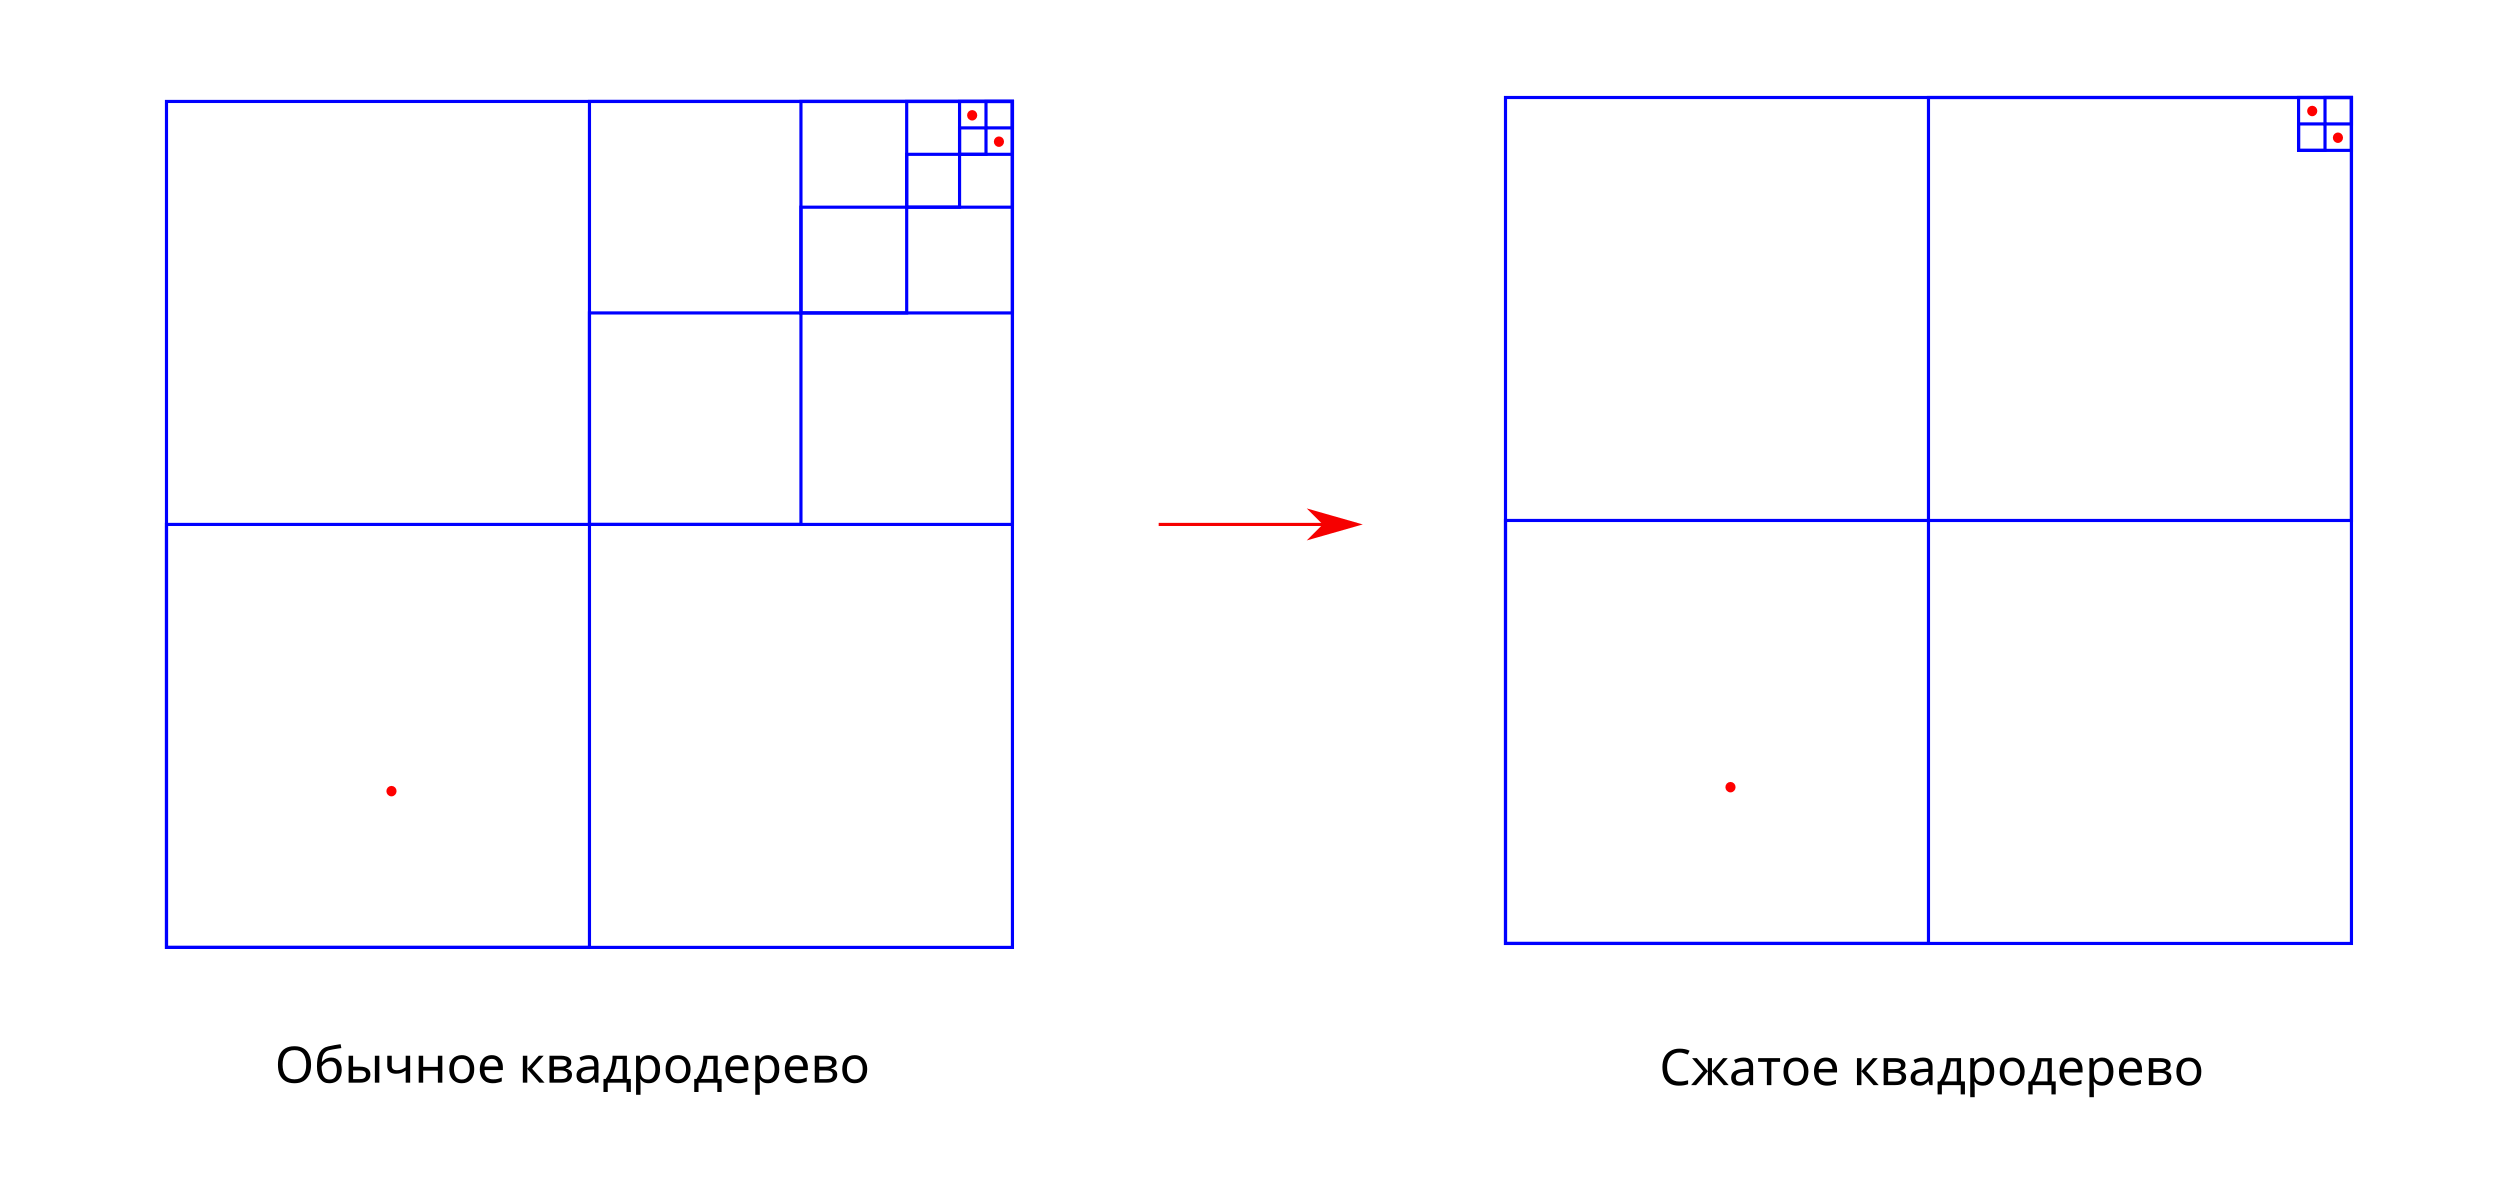
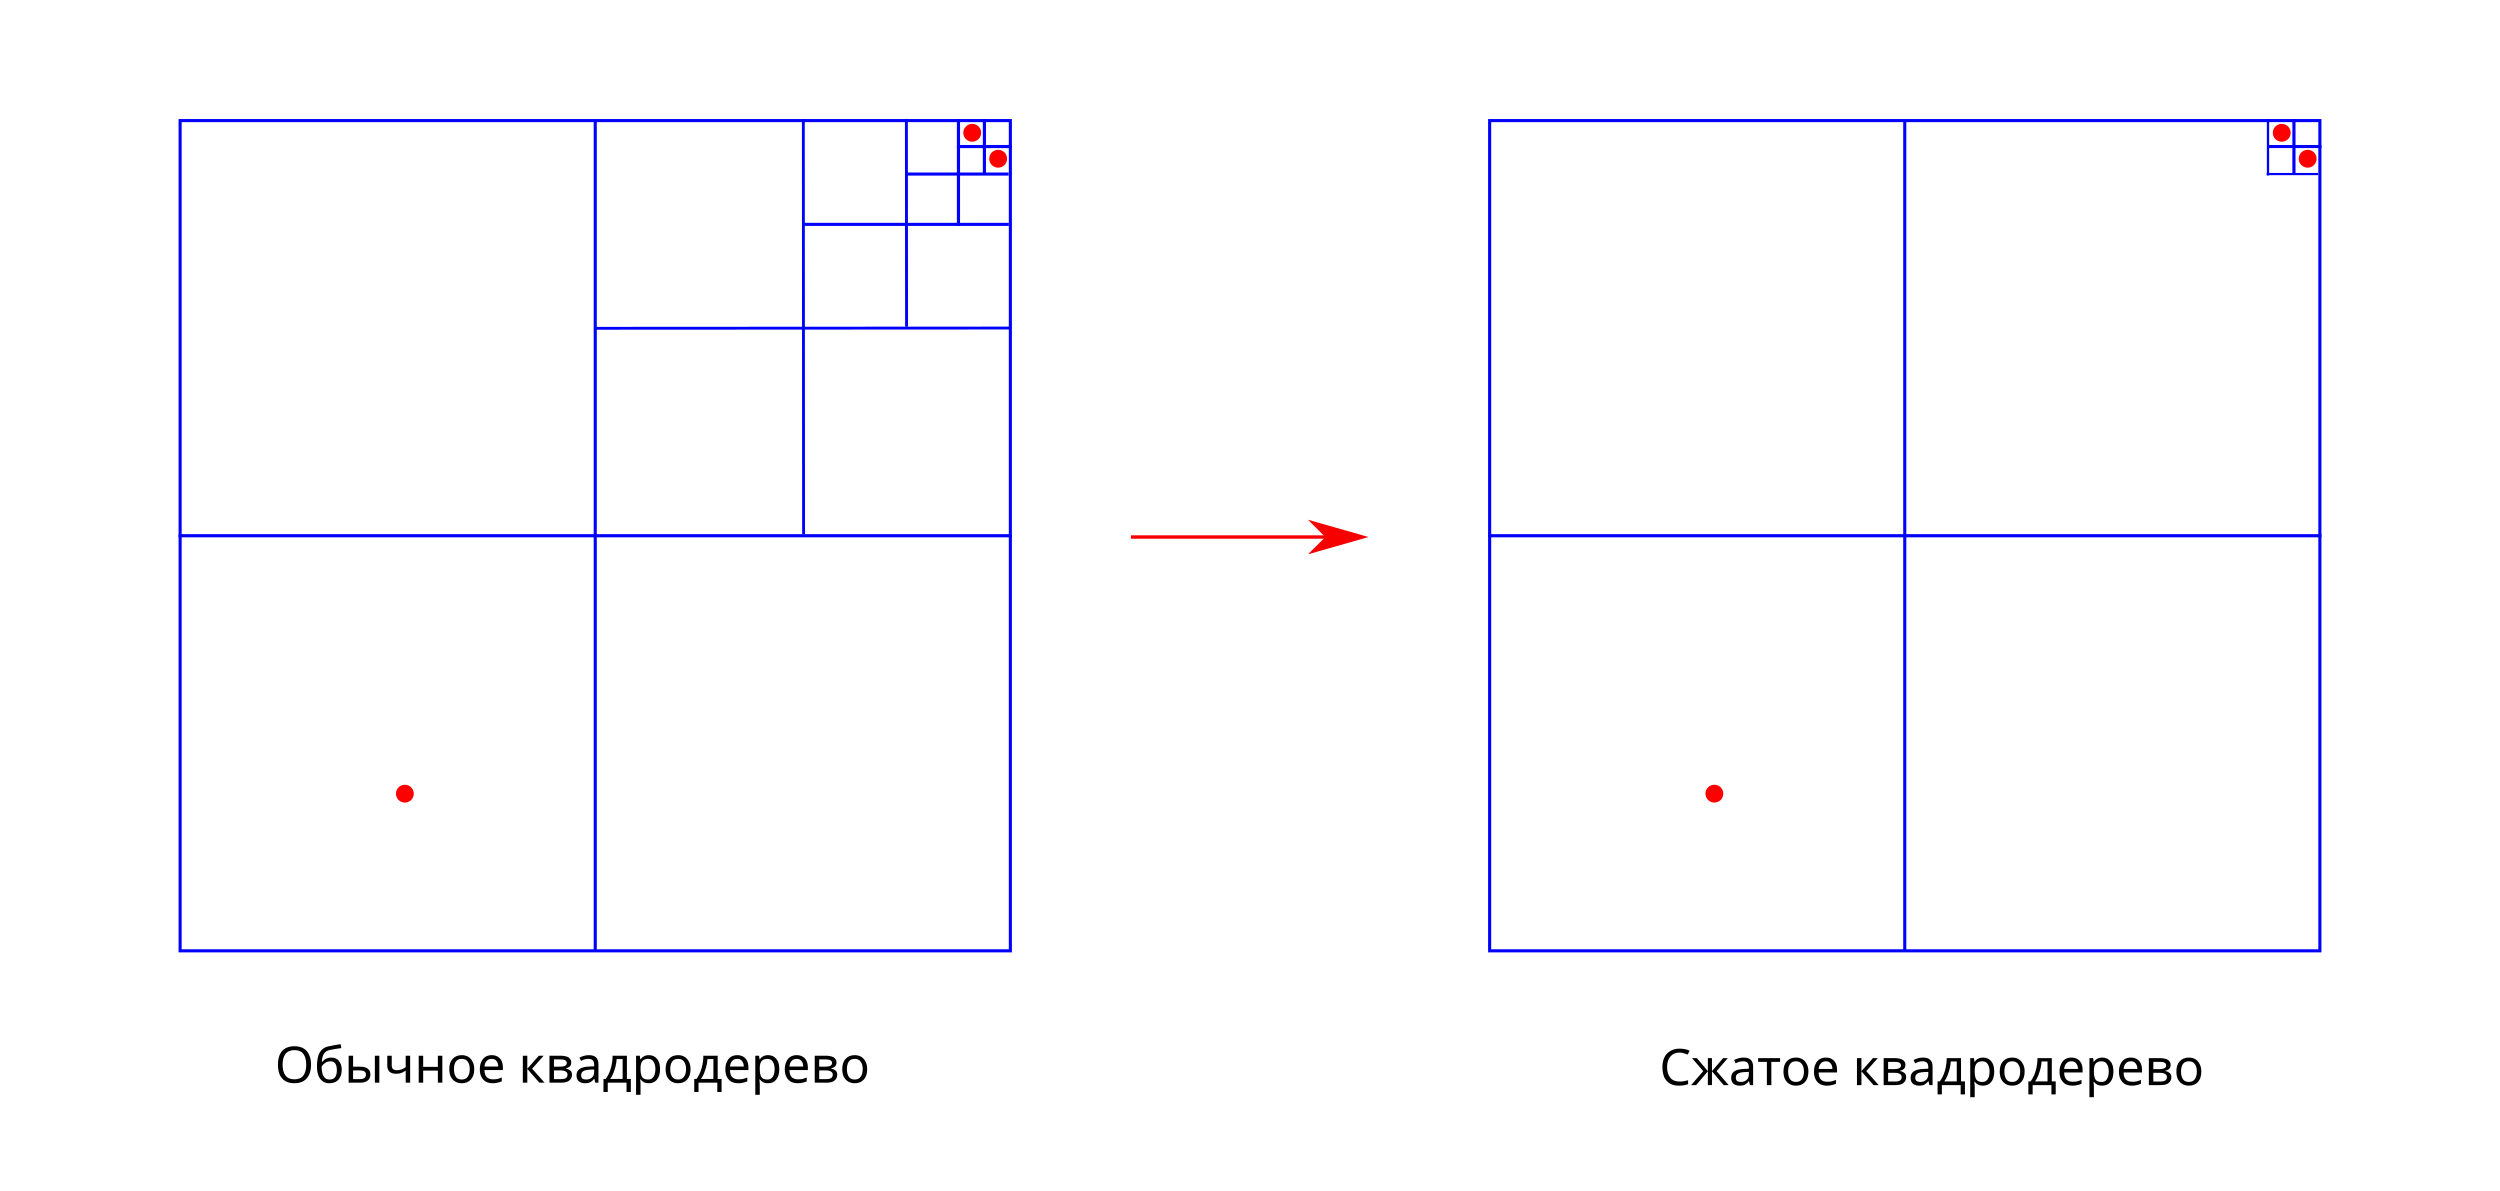
- <svg xmlns="http://www.w3.org/2000/svg" width="210mm" height="100mm" viewBox="0 0 210 100" version="1.1" id="svg8">
-   <defs id="defs2">
-     <marker orient="auto" refY="0" refX="0" id="Arrow1Lend" style="overflow:visible">
-       <path id="path5252" d="M 0,0 5,-5 -12.5,0 5,5 Z" style="fill:#f60000;fill-opacity:1;fill-rule:evenodd;stroke:#f60000;stroke-width:1pt;stroke-opacity:1" transform="matrix(-0.8,0,0,-0.8,-10,0)" />
+ <svg xmlns="http://www.w3.org/2000/svg" width="210mm" height="100mm" viewBox="0 0 210 100">
+   <defs>
+     <marker orient="auto" id="a" overflow="visible">
+       <path d="M-10 0l-4 4L0 0l-14-4z" fill="#f60000" fill-rule="evenodd" stroke="#f60000" stroke-width="1.066" />
    </marker>
  </defs>
-   <g id="layer1" transform="translate(0,-197)">
-     <rect style="fill:#000000;fill-opacity:0;stroke:#0000ff;stroke-width:0.265;stroke-opacity:1" id="rect4493" width="71.06" height="71.06" x="13.985" y="205.522" ry="0" />
-     <rect style="opacity:1;fill:#000000;fill-opacity:0;stroke:#0000ff;stroke-width:0.265;stroke-opacity:1" id="rect5143" width="35.53" height="35.53" x="49.515" y="205.522" />
-     <rect style="opacity:1;fill:#000000;fill-opacity:0;stroke:#0000ff;stroke-width:0.265;stroke-opacity:1" id="rect5145" width="35.53" height="35.53" x="13.985" y="241.052" />
-     <rect style="opacity:1;fill:#000000;fill-opacity:0;stroke:#0000ff;stroke-width:0.265;stroke-opacity:1" id="rect5147" width="17.765" height="17.765" x="49.515" y="223.287" ry="0" />
-     <rect style="opacity:1;fill:#000000;fill-opacity:0;stroke:#0000ff;stroke-width:0.265;stroke-opacity:1" id="rect5149" width="17.765" height="17.765" x="67.28" y="205.522" />
-     <rect style="opacity:1;fill:#000000;fill-opacity:0;stroke:#0000ff;stroke-width:0.265;stroke-opacity:1" id="rect5151" width="8.882" height="8.882" x="67.28" y="214.404" />
-     <rect style="opacity:1;fill:#000000;fill-opacity:0;stroke:#0000ff;stroke-width:0.265;stroke-opacity:1" id="rect5153" width="8.882" height="8.882" x="76.162" y="205.522" />
-     <rect style="opacity:1;fill:#000000;fill-opacity:0;stroke:#0000ff;stroke-width:0.265;stroke-opacity:1" id="rect5155" width="4.441" height="4.441" x="80.603" y="205.522" />
-     <rect style="opacity:1;fill:#000000;fill-opacity:0;stroke:#0000ff;stroke-width:0.265;stroke-opacity:1" id="rect5157" width="4.441" height="4.441" x="76.162" y="209.963" />
-     <rect style="opacity:1;fill:#000000;fill-opacity:0;stroke:#0000ff;stroke-width:0.265;stroke-opacity:1" id="rect5159" width="2.221" height="2.221" x="82.824" y="205.522" />
-     <rect style="opacity:1;fill:#000000;fill-opacity:0;stroke:#0000ff;stroke-width:0.265;stroke-opacity:1" id="rect5161" width="2.221" height="2.221" x="80.603" y="207.743" />
-     <ellipse style="opacity:1;fill:#ff0000;fill-opacity:1;stroke:#ff0000;stroke-width:0.265;stroke-opacity:1" id="path5165" cx="81.662" cy="206.684" rx="0.295" ry="0.307" />
-     <ellipse style="opacity:1;fill:#ff0000;fill-opacity:1;stroke:#ff0000;stroke-width:0.265;stroke-opacity:1" id="path5165-3" cx="83.911" cy="208.9" rx="0.295" ry="0.307" />
-     <rect style="fill:#000000;fill-opacity:0;stroke:#0000ff;stroke-width:0.265;stroke-opacity:1" id="rect4493-6" width="71.06" height="71.06" x="126.462" y="205.19" ry="0" />
-     <rect style="opacity:1;fill:#000000;fill-opacity:0;stroke:#0000ff;stroke-width:0.265;stroke-opacity:1" id="rect5143-7" width="35.53" height="35.53" x="161.992" y="205.19" />
-     <rect style="opacity:1;fill:#000000;fill-opacity:0;stroke:#0000ff;stroke-width:0.265;stroke-opacity:1" id="rect5155-9" width="4.441" height="4.441" x="193.08" y="205.19" />
-     <rect style="opacity:1;fill:#000000;fill-opacity:0;stroke:#0000ff;stroke-width:0.265;stroke-opacity:1" id="rect5159-2" width="2.221" height="2.221" x="195.301" y="205.19" />
-     <rect style="opacity:1;fill:#000000;fill-opacity:0;stroke:#0000ff;stroke-width:0.265;stroke-opacity:1" id="rect5161-7" width="2.221" height="2.221" x="193.08" y="207.41" />
-     <ellipse style="opacity:1;fill:#ff0000;fill-opacity:1;stroke:#ff0000;stroke-width:0.265;stroke-opacity:1" id="path5165-0" cx="194.226" cy="206.323" rx="0.295" ry="0.307" />
-     <ellipse style="opacity:1;fill:#ff0000;fill-opacity:1;stroke:#ff0000;stroke-width:0.265;stroke-opacity:1" id="path5165-3-9" cx="196.387" cy="208.568" rx="0.295" ry="0.307" />
-     <path style="fill:none;stroke:#f60000;stroke-width:0.265;stroke-linecap:butt;stroke-linejoin:miter;stroke-miterlimit:4;stroke-dasharray:none;stroke-opacity:1;marker-end:url(#Arrow1Lend)" d="m 97.329,241.052 c 5.544,0 11.087,0 16.631,0" id="path5247" />
-     <text xml:space="preserve" style="font-style:normal;font-weight:normal;font-size:4.233px;line-height:1.25;font-family:sans-serif;letter-spacing:0px;word-spacing:0px;opacity:1;fill:#000000;fill-opacity:1;stroke:none;stroke-width:0.265" x="23.081" y="287.942" id="text4516">
-       <tspan id="tspan4514" x="23.081" y="287.942" style="font-size:4.233px;stroke-width:0.265">Обычное квадродерево</tspan>
+   <g transform="translate(0 -197)">
+     <rect width="69.74" height="69.74" x="15.13" y="207.13" ry="0" stroke="#00f" stroke-width=".26" fill="none" />
+     <ellipse cx="81.666" cy="208.155" rx=".521" ry=".521" fill="red" stroke="red" stroke-width=".458" />
+     <ellipse cx="83.845" cy="210.334" rx=".521" ry=".521" fill="red" stroke="red" stroke-width=".458" />
+     <path d="M95 242.11h19.4" fill="none" stroke="#f60000" stroke-width=".286" marker-end="url(#a)" />
+     <text style="line-height:1.25" x="23.081" y="287.942" font-weight="400" font-size="4.233" font-family="sans-serif" letter-spacing="0" word-spacing="0" stroke-width=".265">
+       <tspan x="23.081" y="287.942">Обычное квадродерево</tspan>
    </text>
-     <ellipse style="opacity:1;fill:#ff0000;fill-opacity:1;stroke:#ff0000;stroke-width:0.265;stroke-opacity:1" id="path5165-36" cx="32.884" cy="263.455" rx="0.295" ry="0.307" />
-     <rect style="opacity:1;fill:#000000;fill-opacity:0;stroke:#0000ff;stroke-width:0.265;stroke-opacity:1" id="rect5145-5" width="35.53" height="35.53" x="126.462" y="240.719" />
-     <ellipse style="opacity:1;fill:#ff0000;fill-opacity:1;stroke:#ff0000;stroke-width:0.265;stroke-opacity:1" id="path5165-36-3" cx="145.361" cy="263.122" rx="0.295" ry="0.307" />
-     <text xml:space="preserve" style="font-style:normal;font-weight:normal;font-size:10.583px;line-height:1.25;font-family:sans-serif;letter-spacing:0px;word-spacing:0px;fill:#000000;fill-opacity:1;stroke:none;stroke-width:0.265" x="139.379" y="288.152" id="text4559">
-       <tspan id="tspan4557" x="139.379" y="288.152" style="font-size:4.233px;stroke-width:0.265">Сжатое квадродерево</tspan>
+     <ellipse cx="34.008" cy="263.668" rx=".521" ry=".521" fill="red" stroke="red" stroke-width=".458" />
+     <text style="line-height:1.25" x="139.379" y="288.152" font-weight="400" font-size="10.583" font-family="sans-serif" letter-spacing="0" word-spacing="0" stroke-width=".265">
+       <tspan x="139.379" y="288.152" font-size="4.233">Сжатое квадродерево</tspan>
    </text>
+     <path d="M50 276.87v-69.74" fill="none" stroke="#00f" stroke-width=".26" />
+     <path d="M67.5 241.875l-.02-34.878" fill="none" stroke="#00f" stroke-width=".24" />
+     <path d="M15 242.002h70" fill="none" stroke="#00f" stroke-width=".265" />
+     <path d="M84.742 215.847H67.554" fill="none" stroke="#00f" stroke-width=".258" />
+     <path d="M76.152 224.445l-.015-17.455" fill="none" stroke="#00f" stroke-width=".245" />
+     <path d="M80.511 207v8.977" fill="none" stroke="#00f" stroke-width=".265" />
+     <path d="M84.726 211.62H76.22" fill="none" stroke="#00f" stroke-width=".259" />
+     <path d="M82.69 207v4.618M85 209.31h-4.618" fill="none" stroke="#00f" stroke-width=".265" />
+     <path d="M49.921 224.576l34.878-.02" fill="none" stroke="#00f" stroke-width=".24" />
+     <rect width="69.74" height="69.74" x="125.13" y="207.13" ry="0" stroke="#00f" stroke-width=".26" fill="none" />
+     <ellipse cx="191.665" cy="208.155" rx=".521" ry=".521" fill="red" stroke="red" stroke-width=".458" />
+     <ellipse cx="193.844" cy="210.334" rx=".521" ry=".521" fill="red" stroke="red" stroke-width=".458" />
+     <ellipse cx="144.008" cy="263.667" rx=".521" ry=".521" fill="red" stroke="red" stroke-width=".458" />
+     <path d="M160 276.87v-69.74" fill="none" stroke="#00f" stroke-width=".26" />
+     <path d="M125 242.002h70" fill="none" stroke="#00f" stroke-width=".265" />
+     <path d="M190.512 207v4.74" fill="none" stroke="#00f" stroke-width=".192" />
+     <path d="M194.726 211.62h-4.323" fill="none" stroke="#00f" stroke-width=".185" />
+     <path d="M192.691 207v4.618" fill="none" stroke="#00f" stroke-width=".265" />
+     <path d="M195 209.308h-4.455" fill="none" stroke="#00f" stroke-width=".26" />
  </g>
</svg>
